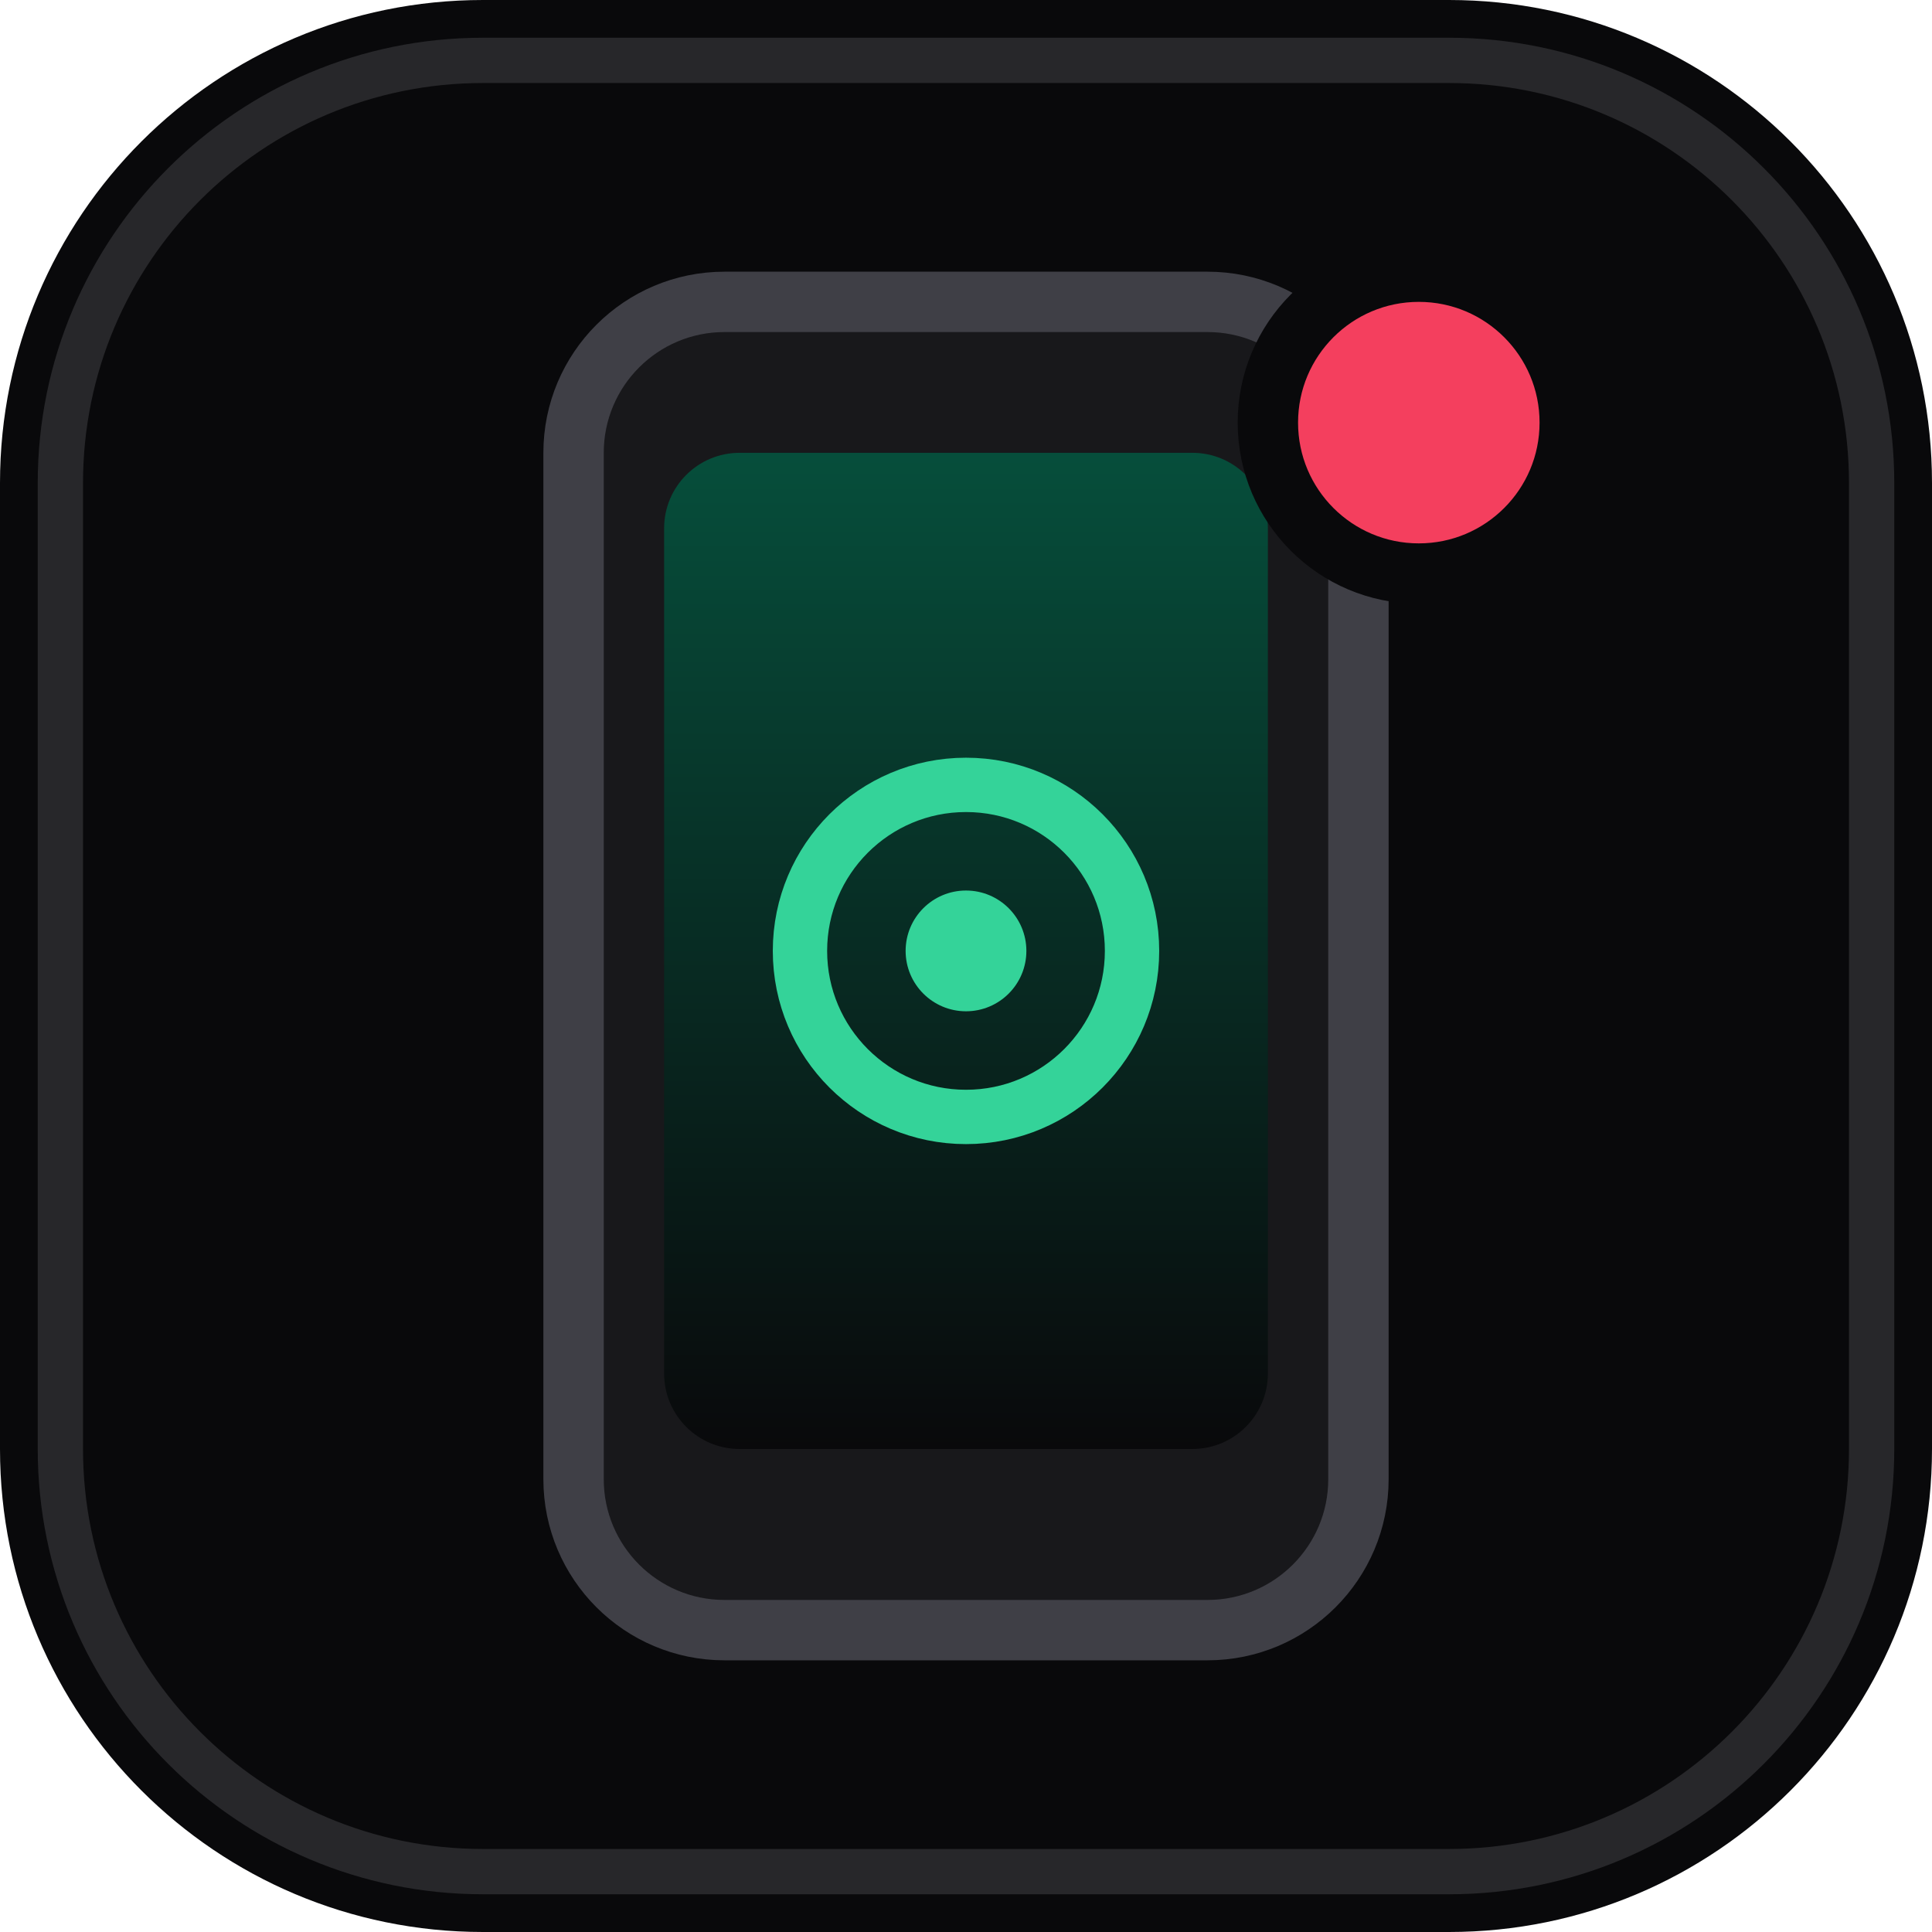
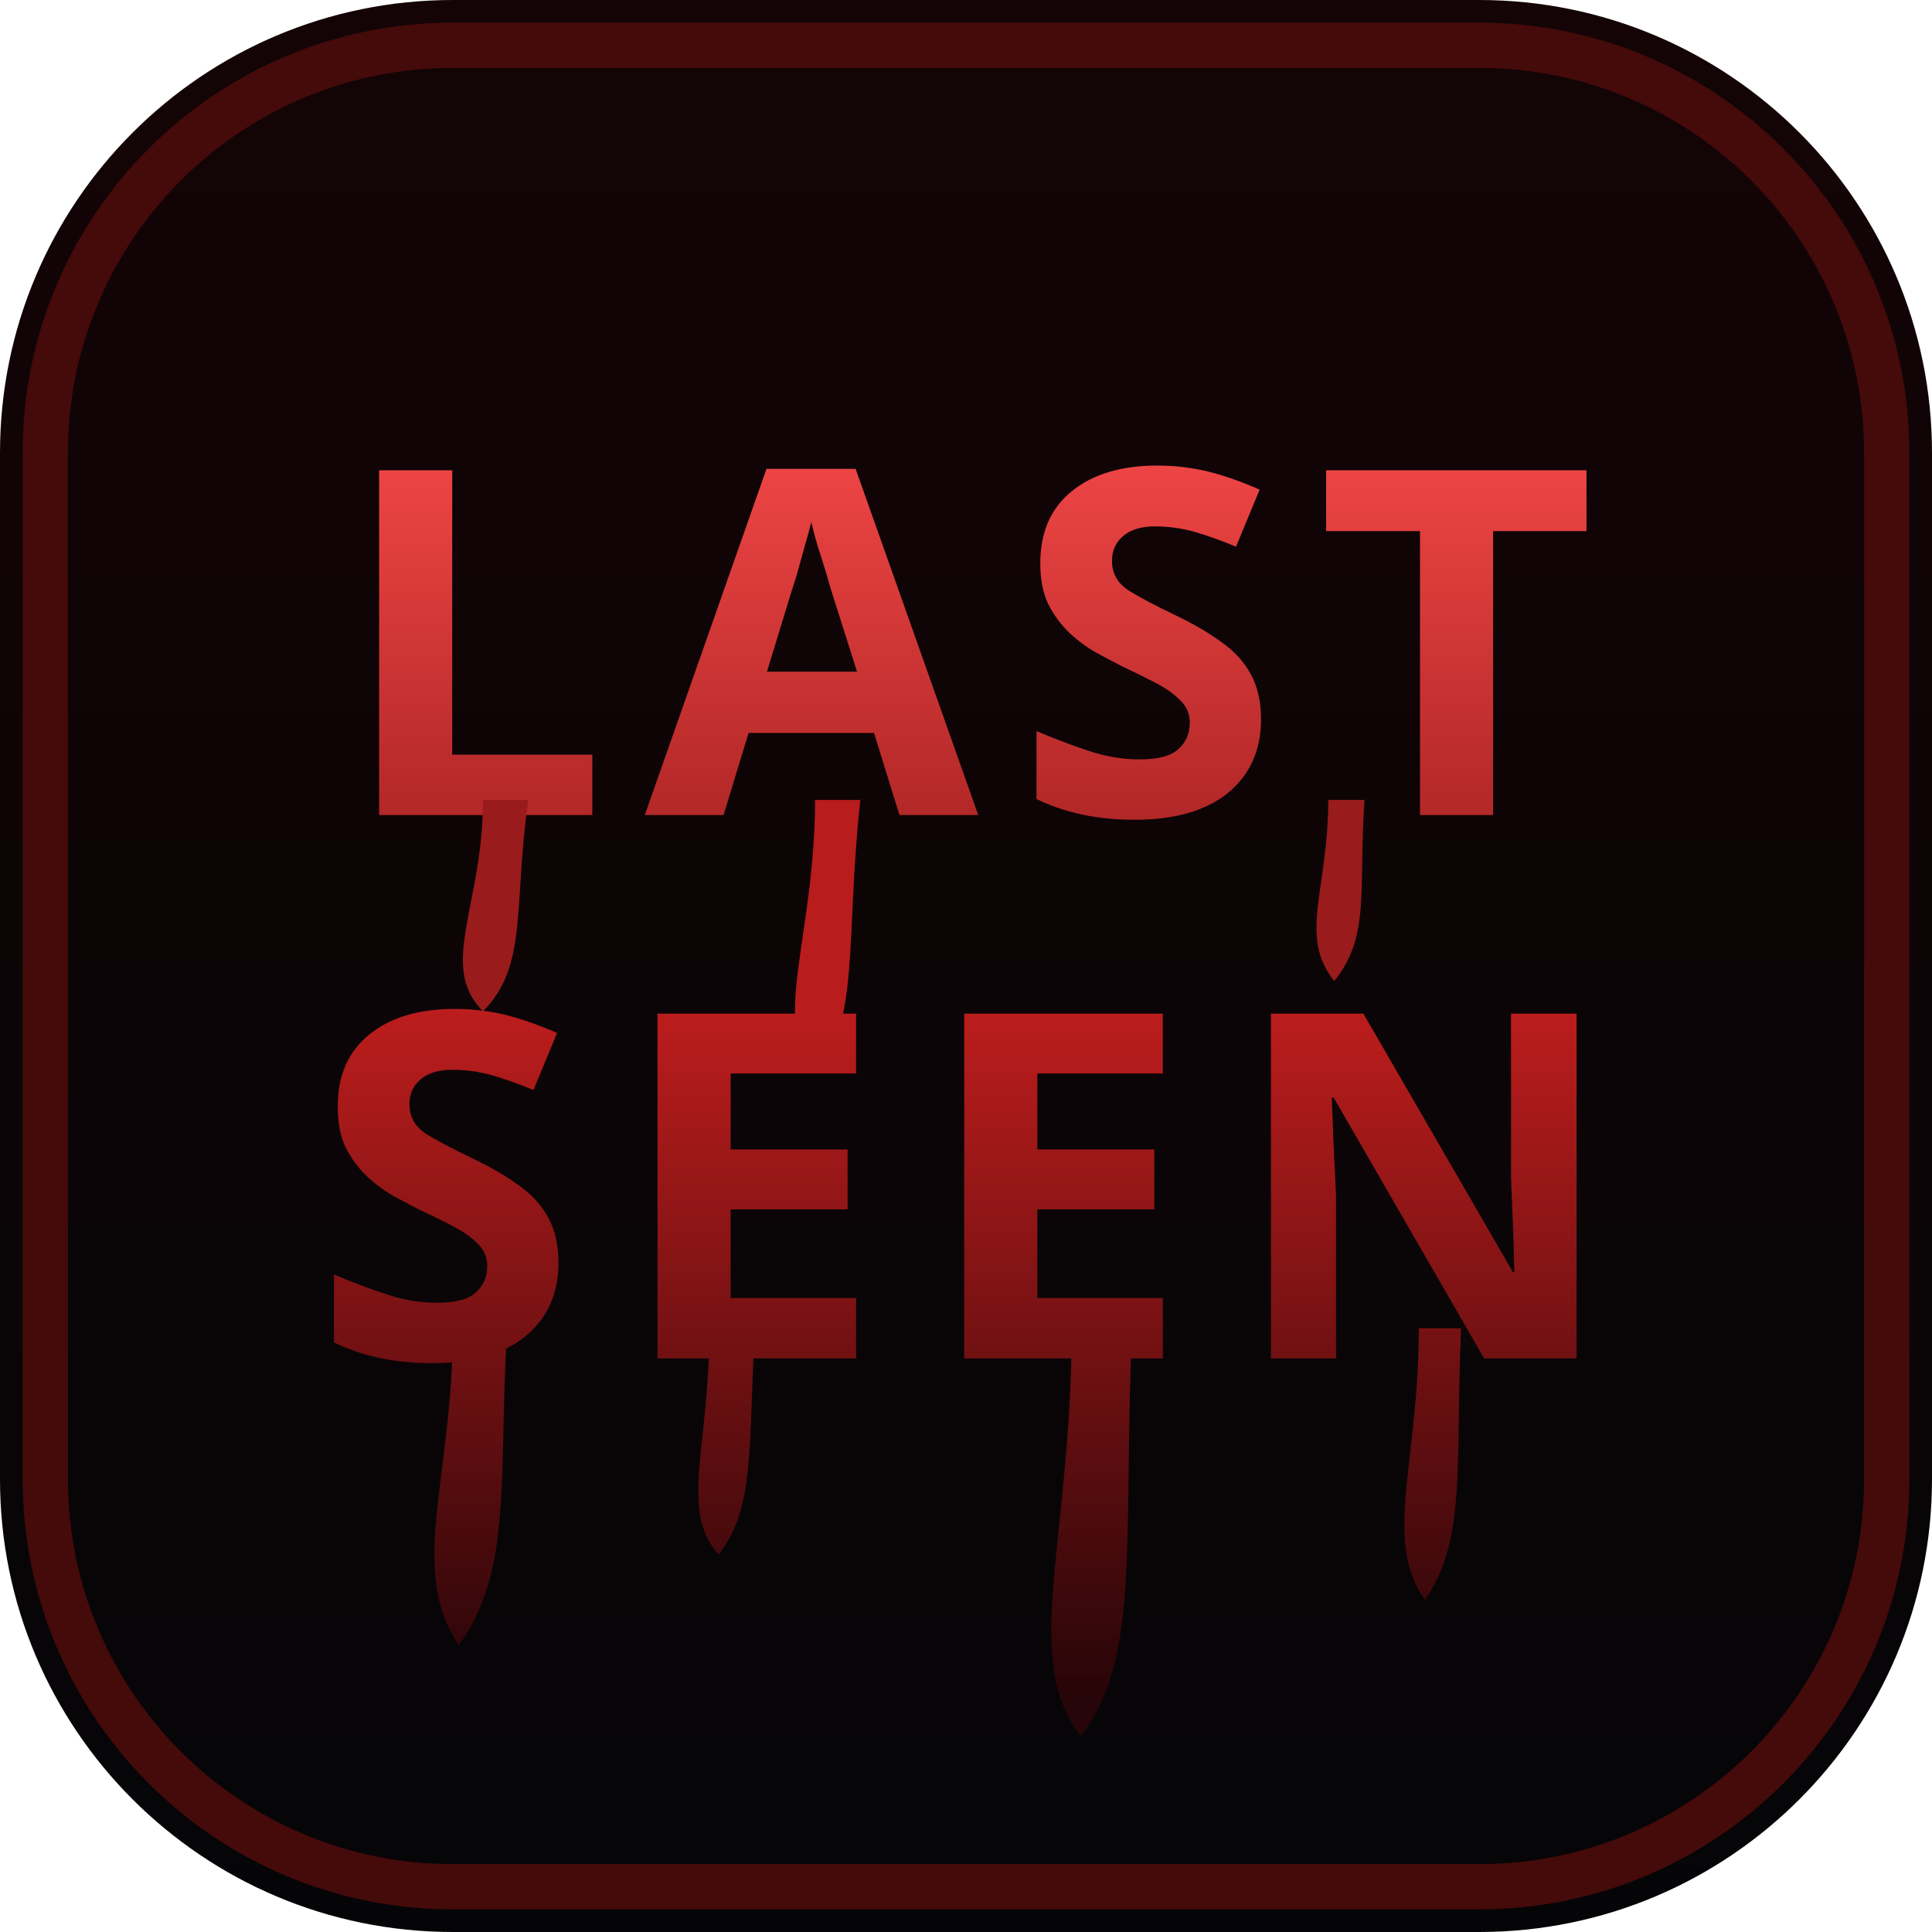
<svg xmlns="http://www.w3.org/2000/svg" viewBox="0 0 64 64" fill="none">
-   <rect width="64" height="64" rx="16" fill="#09090b" />
-   <rect x="2" y="2" width="60" height="60" rx="14" stroke="#27272a" stroke-width="1.5" />
-   <rect x="19" y="10" width="26" height="44" rx="5" fill="#18181b" stroke="#3f3f46" stroke-width="2" />
-   <rect x="22" y="15" width="20" height="33" rx="2.5" fill="url(#screenGrad)" />
-   <circle cx="32" cy="31.5" r="5.5" stroke="#34d399" stroke-width="1.8" />
-   <circle cx="32" cy="31.5" r="2" fill="#34d399" />
-   <circle cx="47" cy="14" r="5" fill="#f43f5e" stroke="#09090b" stroke-width="2" />
  <defs>
-     <linearGradient id="screenGrad" x1="32" y1="15" x2="32" y2="48" gradientUnits="userSpaceOnUse">
-       <stop stop-color="#064e3b" />
-       <stop offset="1" stop-color="#09090b" />
+     <linearGradient id="bgGrad" x1="32" y1="0" x2="32" y2="64" gradientUnits="userSpaceOnUse">
+       <stop offset="0%" stop-color="#140406" />
+       <stop offset="100%" stop-color="#050507" />
+     </linearGradient>
+     <linearGradient id="meltRedBlack" x1="32" y1="12" x2="32" y2="56" gradientUnits="userSpaceOnUse">
+       <stop offset="0%" stop-color="#ff3b3b" />
+       <stop offset="50%" stop-color="#b91c1c" />
+       <stop offset="100%" stop-color="#280508" />
+     </linearGradient>
+     <linearGradient id="meltRed" x1="32" y1="12" x2="32" y2="32" gradientUnits="userSpaceOnUse">
+       <stop offset="0%" stop-color="#ff4d4d" />
+       <stop offset="100%" stop-color="#991b1b" />
    </linearGradient>
  </defs>
+   <rect width="64" height="64" rx="15" fill="url(#bgGrad)" />
+   <rect x="1.5" y="1.5" width="61" height="61" rx="13.5" stroke="#450a0a" stroke-width="1.5" />
+   <text x="32" y="27" text-anchor="middle" font-family="Impact, 'Arial Black', sans-serif" font-weight="900" font-size="16" letter-spacing="1.2" fill="url(#meltRed)">LAST</text>
+   <path d="M16 26.5 C16 30, 14.5 32, 16 33.5 C17.5 32, 17 30, 17.5 26.5 Z" fill="#991b1b" />
+   <path d="M27 26.5 C27 31, 25.5 34, 27 35.5 C28.5 34, 28 31, 28.5 26.5 Z" fill="#b91c1c" />
+   <path d="M44 26.5 C44 29.5, 43 31, 44.2 32.5 C45.4 31, 45 29.5, 45.2 26.5 Z" fill="#991b1b" />
+   <text x="32" y="45" text-anchor="middle" font-family="Impact, 'Arial Black', sans-serif" font-weight="900" font-size="16" letter-spacing="1.2" fill="url(#meltRedBlack)">SEEN</text>
+   <path d="M15 44 C15 49, 13.5 52, 15.2 54.5 C17 52, 16.5 49, 16.8 44 Z" fill="url(#meltRedBlack)" />
+   <path d="M23.5 44 C23.5 48, 22.5 50, 23.8 51.5 C25 50, 24.8 48, 25 44 Z" fill="url(#meltRedBlack)" />
+   <path d="M35.5 44 C35.5 51, 33.8 55, 35.8 57.5 C37.8 55, 37.2 51, 37.5 44 Z" fill="url(#meltRedBlack)" />
+   <path d="M47 44 C47 48.5, 45.8 51, 47.2 53 C48.6 51, 48.2 48.5, 48.4 44 Z" fill="url(#meltRedBlack)" />
</svg>
